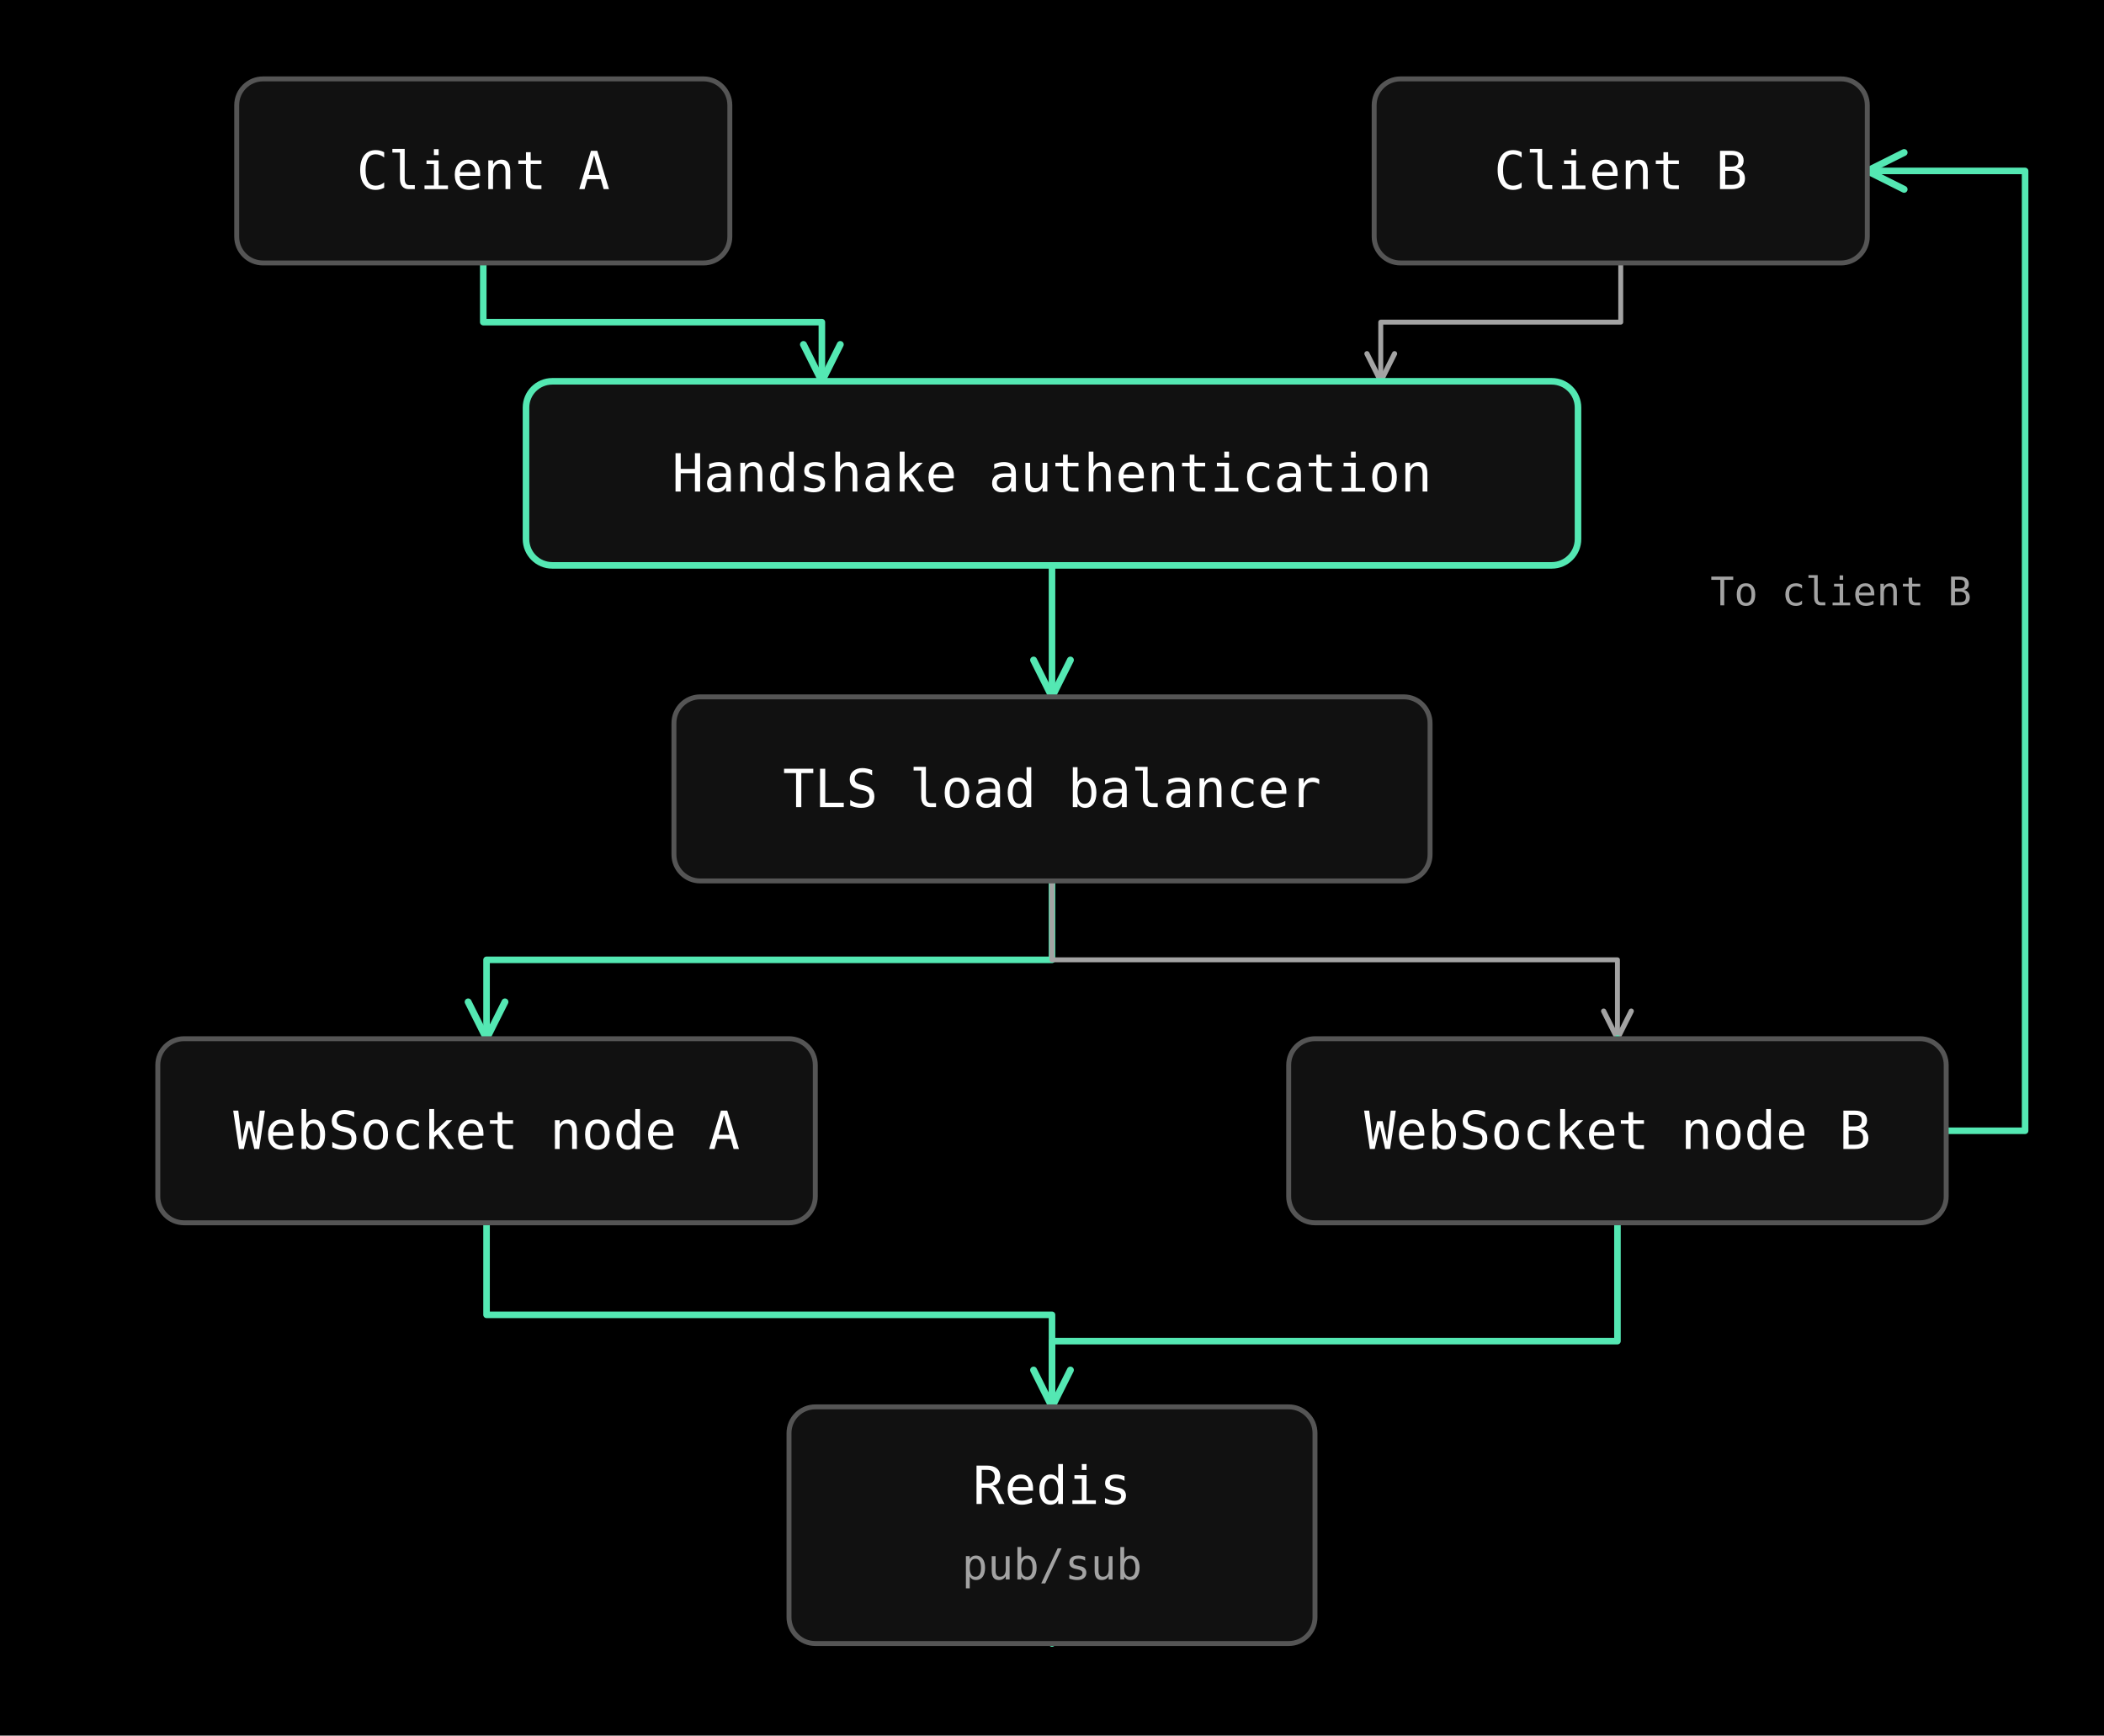
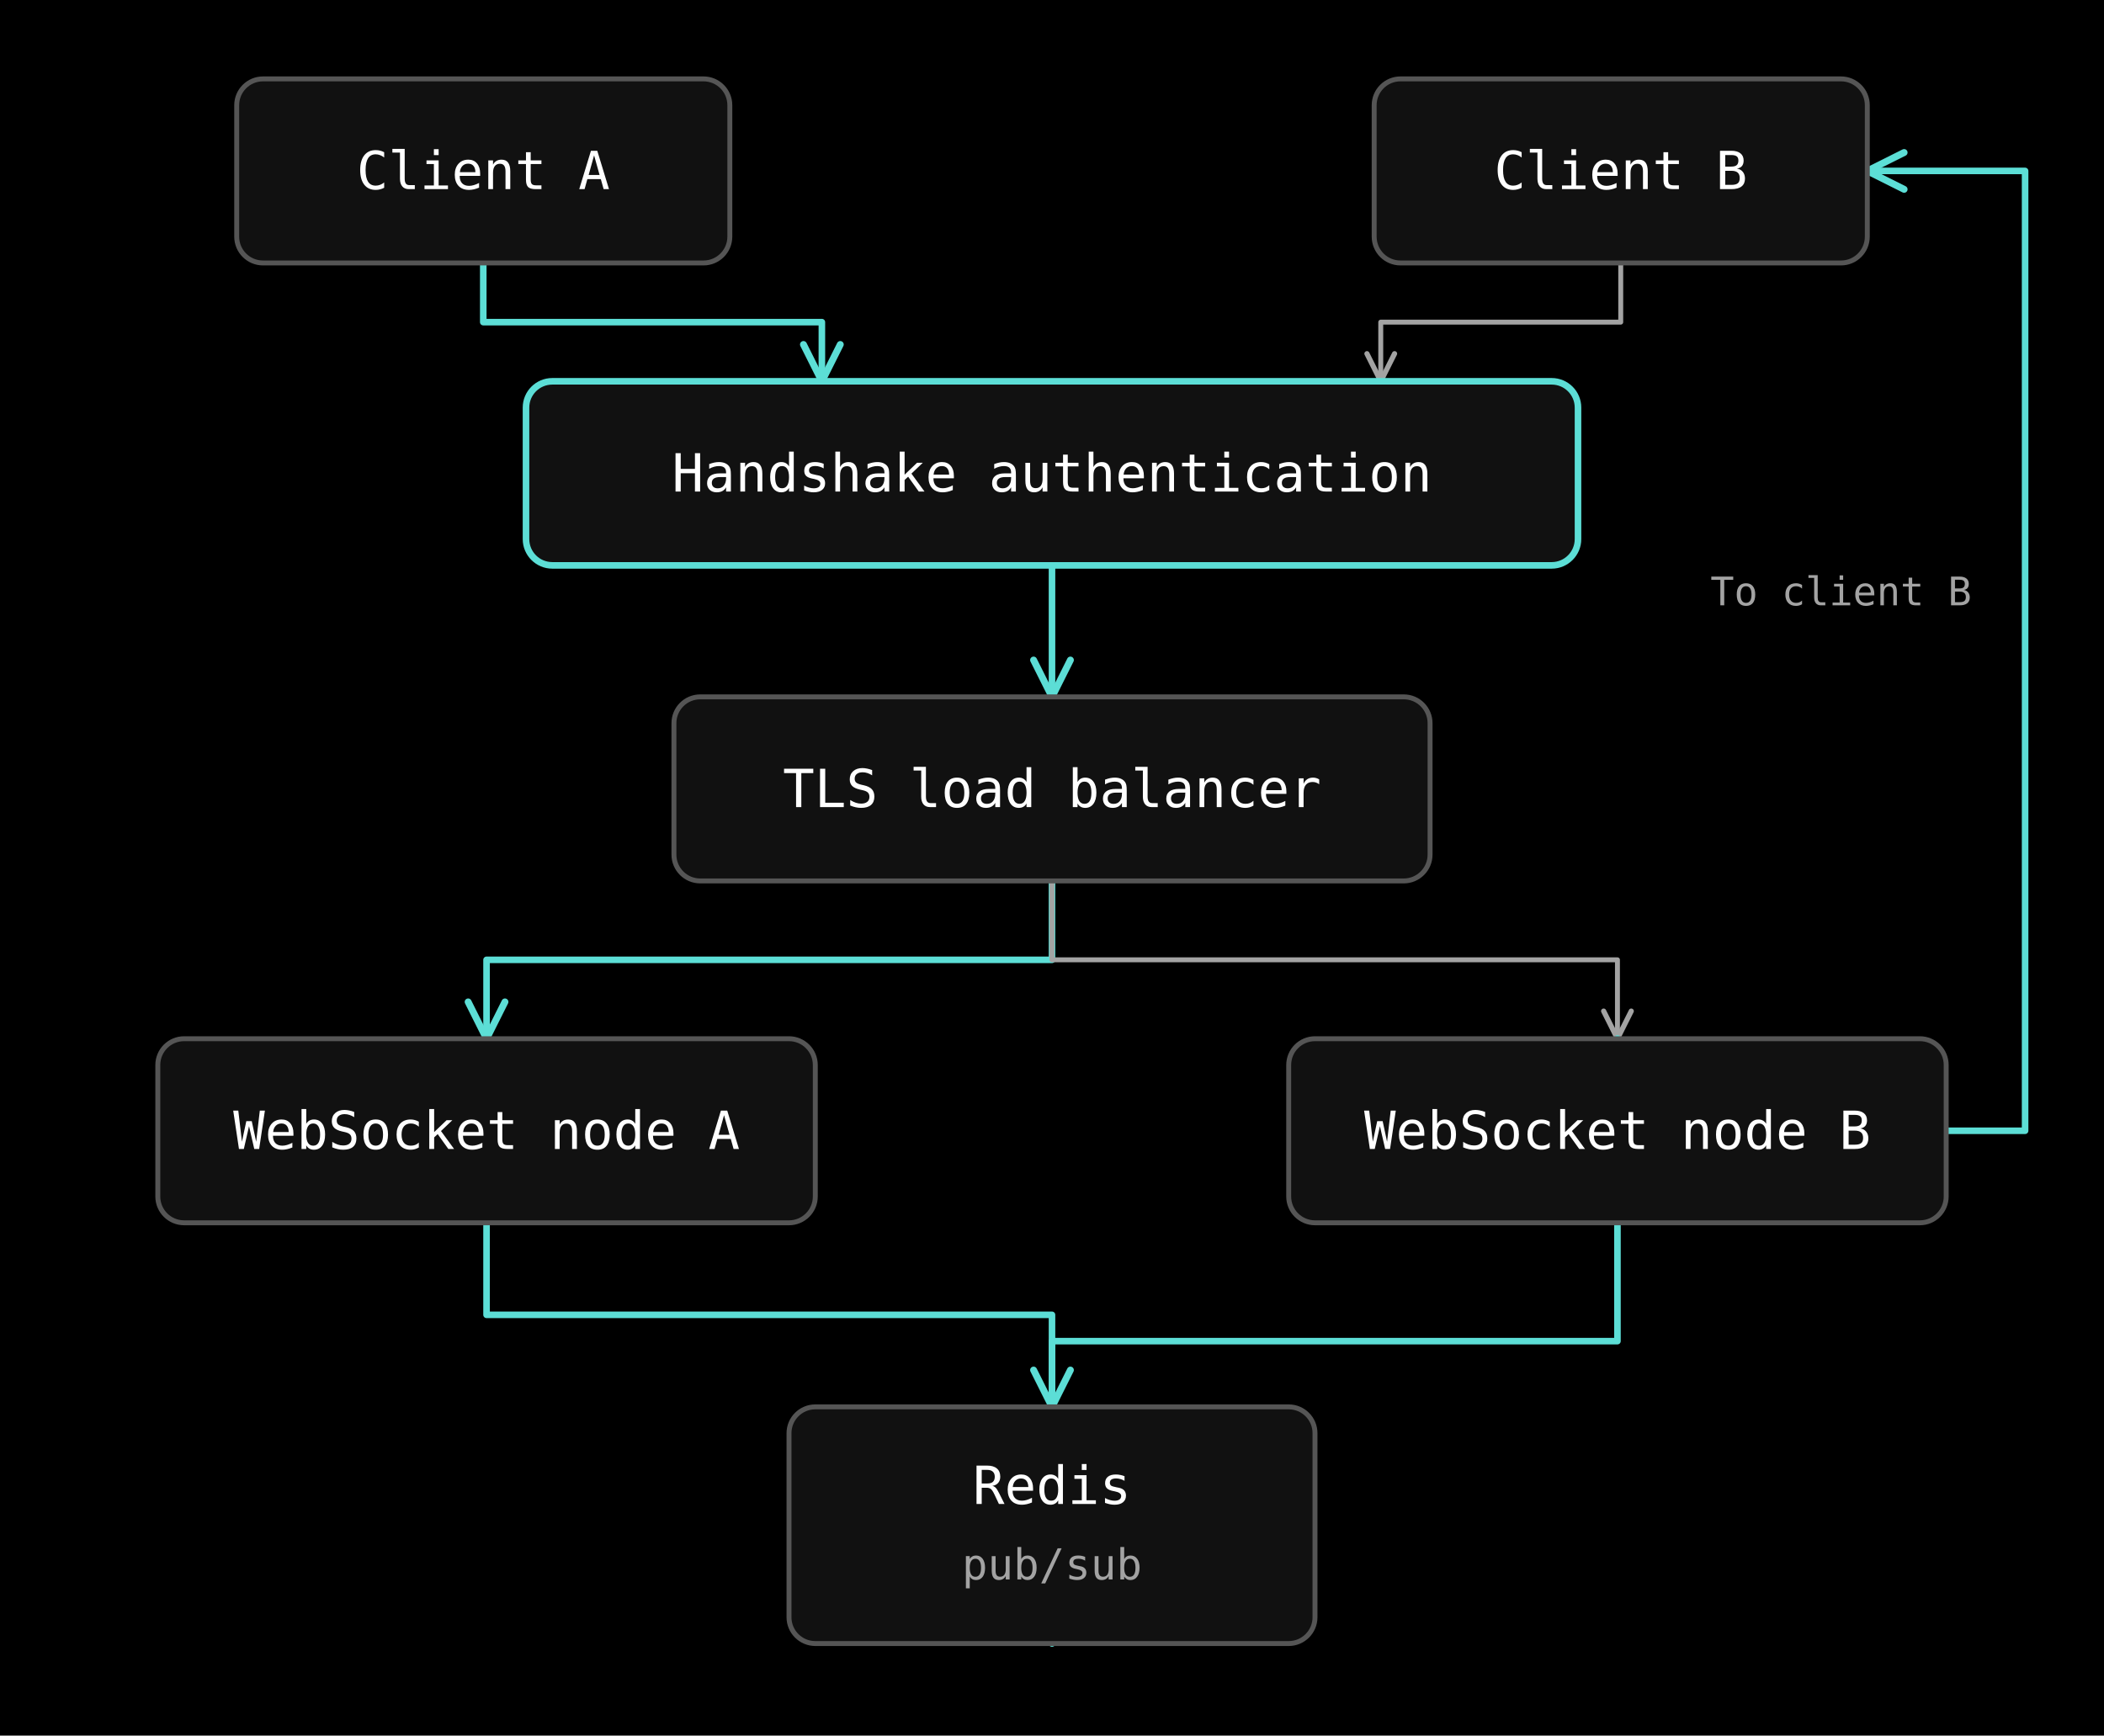
<svg xmlns="http://www.w3.org/2000/svg" width="640" height="528" viewBox="0 0 640 528" role="img" aria-labelledby="title desc">
  <defs>
    <marker id="arrow-mint" viewBox="0 0 10 10" refX="9" refY="5" markerWidth="7" markerHeight="7" orient="auto">
-       <path d="M1 1L9 5L1 9" fill="none" stroke="#54e8b3" stroke-width="1.5" stroke-linecap="round" stroke-linejoin="round" />
+       <path d="M1 1L9 5L1 9" fill="none" stroke="#5cded6" stroke-width="1.5" stroke-linecap="round" stroke-linejoin="round" />
    </marker>
    <marker id="arrow-gray" viewBox="0 0 10 10" refX="9" refY="5" markerWidth="7" markerHeight="7" orient="auto">
      <path d="M1 1L9 5L1 9" fill="none" stroke="#a3a3a3" stroke-width="1.5" stroke-linecap="round" stroke-linejoin="round" />
    </marker>
    <marker id="arrow-white" viewBox="0 0 10 10" refX="9" refY="5" markerWidth="7" markerHeight="7" orient="auto">
      <path d="M1 1L9 5L1 9" fill="none" stroke="#ffffff" stroke-width="1.5" stroke-linecap="round" stroke-linejoin="round" />
    </marker>
  </defs>
  <rect width="640" height="528" fill="#000000" />
  <g font-family="ui-monospace, SFMono-Regular, Menlo, Monaco, Consolas, monospace">
-     <path d="M147 80V98H250V116" fill="none" stroke="#54e8b3" stroke-width="2" stroke-linecap="round" stroke-linejoin="round" marker-end="url(#arrow-mint)" />
+     <path d="M147 80V98H250V116" fill="none" stroke="#5cded6" stroke-width="2" stroke-linecap="round" stroke-linejoin="round" marker-end="url(#arrow-mint)" />
    <path d="M493 80V98H420V116" fill="none" stroke="#a3a3a3" stroke-width="1.5" stroke-linecap="round" stroke-linejoin="round" marker-end="url(#arrow-gray)" />
-     <path d="M320 172L320 212" fill="none" stroke="#54e8b3" stroke-width="2" stroke-linecap="round" stroke-linejoin="round" marker-end="url(#arrow-mint)" />
-     <path d="M320 268V292H148V316" fill="none" stroke="#54e8b3" stroke-width="2" stroke-linecap="round" stroke-linejoin="round" marker-end="url(#arrow-mint)" />
+     <path d="M320 172L320 212" fill="none" stroke="#5cded6" stroke-width="2" stroke-linecap="round" stroke-linejoin="round" marker-end="url(#arrow-mint)" />
+     <path d="M320 268V292H148V316" fill="none" stroke="#5cded6" stroke-width="2" stroke-linecap="round" stroke-linejoin="round" marker-end="url(#arrow-mint)" />
    <path d="M320 268V292H492V316" fill="none" stroke="#a3a3a3" stroke-width="1.5" stroke-linecap="round" stroke-linejoin="round" marker-end="url(#arrow-gray)" />
-     <path d="M148 372V400H320V428" fill="none" stroke="#54e8b3" stroke-width="2" stroke-linecap="round" stroke-linejoin="round" marker-end="url(#arrow-mint)" />
-     <path d="M320 500V408H492V316" fill="none" stroke="#54e8b3" stroke-width="2" stroke-linecap="round" stroke-linejoin="round" marker-end="url(#arrow-mint)" />
-     <path d="M592 344H616V52H568" fill="none" stroke="#54e8b3" stroke-width="2" stroke-linecap="round" stroke-linejoin="round" marker-end="url(#arrow-mint)" />
+     <path d="M148 372V400H320V428" fill="none" stroke="#5cded6" stroke-width="2" stroke-linecap="round" stroke-linejoin="round" marker-end="url(#arrow-mint)" />
+     <path d="M320 500V408H492V316" fill="none" stroke="#5cded6" stroke-width="2" stroke-linecap="round" stroke-linejoin="round" marker-end="url(#arrow-mint)" />
+     <path d="M592 344H616V52H568" fill="none" stroke="#5cded6" stroke-width="2" stroke-linecap="round" stroke-linejoin="round" marker-end="url(#arrow-mint)" />
    <g class="node">
      <rect x="72" y="24" width="150" height="56" rx="8" fill="#111111" stroke="#555555" stroke-width="1.5" />
      <text x="147" y="52" text-anchor="middle" dominant-baseline="central" font-size="16" fill="#ffffff">Client A</text>
    </g>
    <g class="node">
      <rect x="418" y="24" width="150" height="56" rx="8" fill="#111111" stroke="#555555" stroke-width="1.5" />
      <text x="493" y="52" text-anchor="middle" dominant-baseline="central" font-size="16" fill="#ffffff">Client B</text>
    </g>
    <g class="node">
-       <rect x="160" y="116" width="320" height="56" rx="8" fill="#111111" stroke="#54e8b3" stroke-width="2" />
+       <rect x="160" y="116" width="320" height="56" rx="8" fill="#111111" stroke="#5cded6" stroke-width="2" />
      <text x="320" y="144" text-anchor="middle" dominant-baseline="central" font-size="16" fill="#ffffff">Handshake authentication</text>
    </g>
    <g class="node">
      <rect x="205" y="212" width="230" height="56" rx="8" fill="#111111" stroke="#555555" stroke-width="1.5" />
      <text x="320" y="240" text-anchor="middle" dominant-baseline="central" font-size="16" fill="#ffffff">TLS load balancer</text>
    </g>
    <g class="node">
      <rect x="48" y="316" width="200" height="56" rx="8" fill="#111111" stroke="#555555" stroke-width="1.5" />
      <text x="148" y="344" text-anchor="middle" dominant-baseline="central" font-size="16" fill="#ffffff">WebSocket node A</text>
    </g>
    <g class="node">
      <rect x="392" y="316" width="200" height="56" rx="8" fill="#111111" stroke="#555555" stroke-width="1.5" />
      <text x="492" y="344" text-anchor="middle" dominant-baseline="central" font-size="16" fill="#ffffff">WebSocket node B</text>
    </g>
    <g class="node">
      <rect x="240" y="428" width="160" height="72" rx="8" fill="#111111" stroke="#555555" stroke-width="1.5" />
      <text x="320" y="452" text-anchor="middle" dominant-baseline="central" font-size="16" fill="#ffffff">Redis</text>
      <text x="320" y="476" text-anchor="middle" dominant-baseline="central" font-size="13" fill="#a3a3a3">pub/sub</text>
    </g>
    <g class="chip">
      <rect x="512" y="169" width="96" height="22" rx="4" fill="#000000" />
      <text x="560" y="180" text-anchor="middle" dominant-baseline="central" font-size="12" fill="#a3a3a3">To client B</text>
    </g>
  </g>
</svg>
